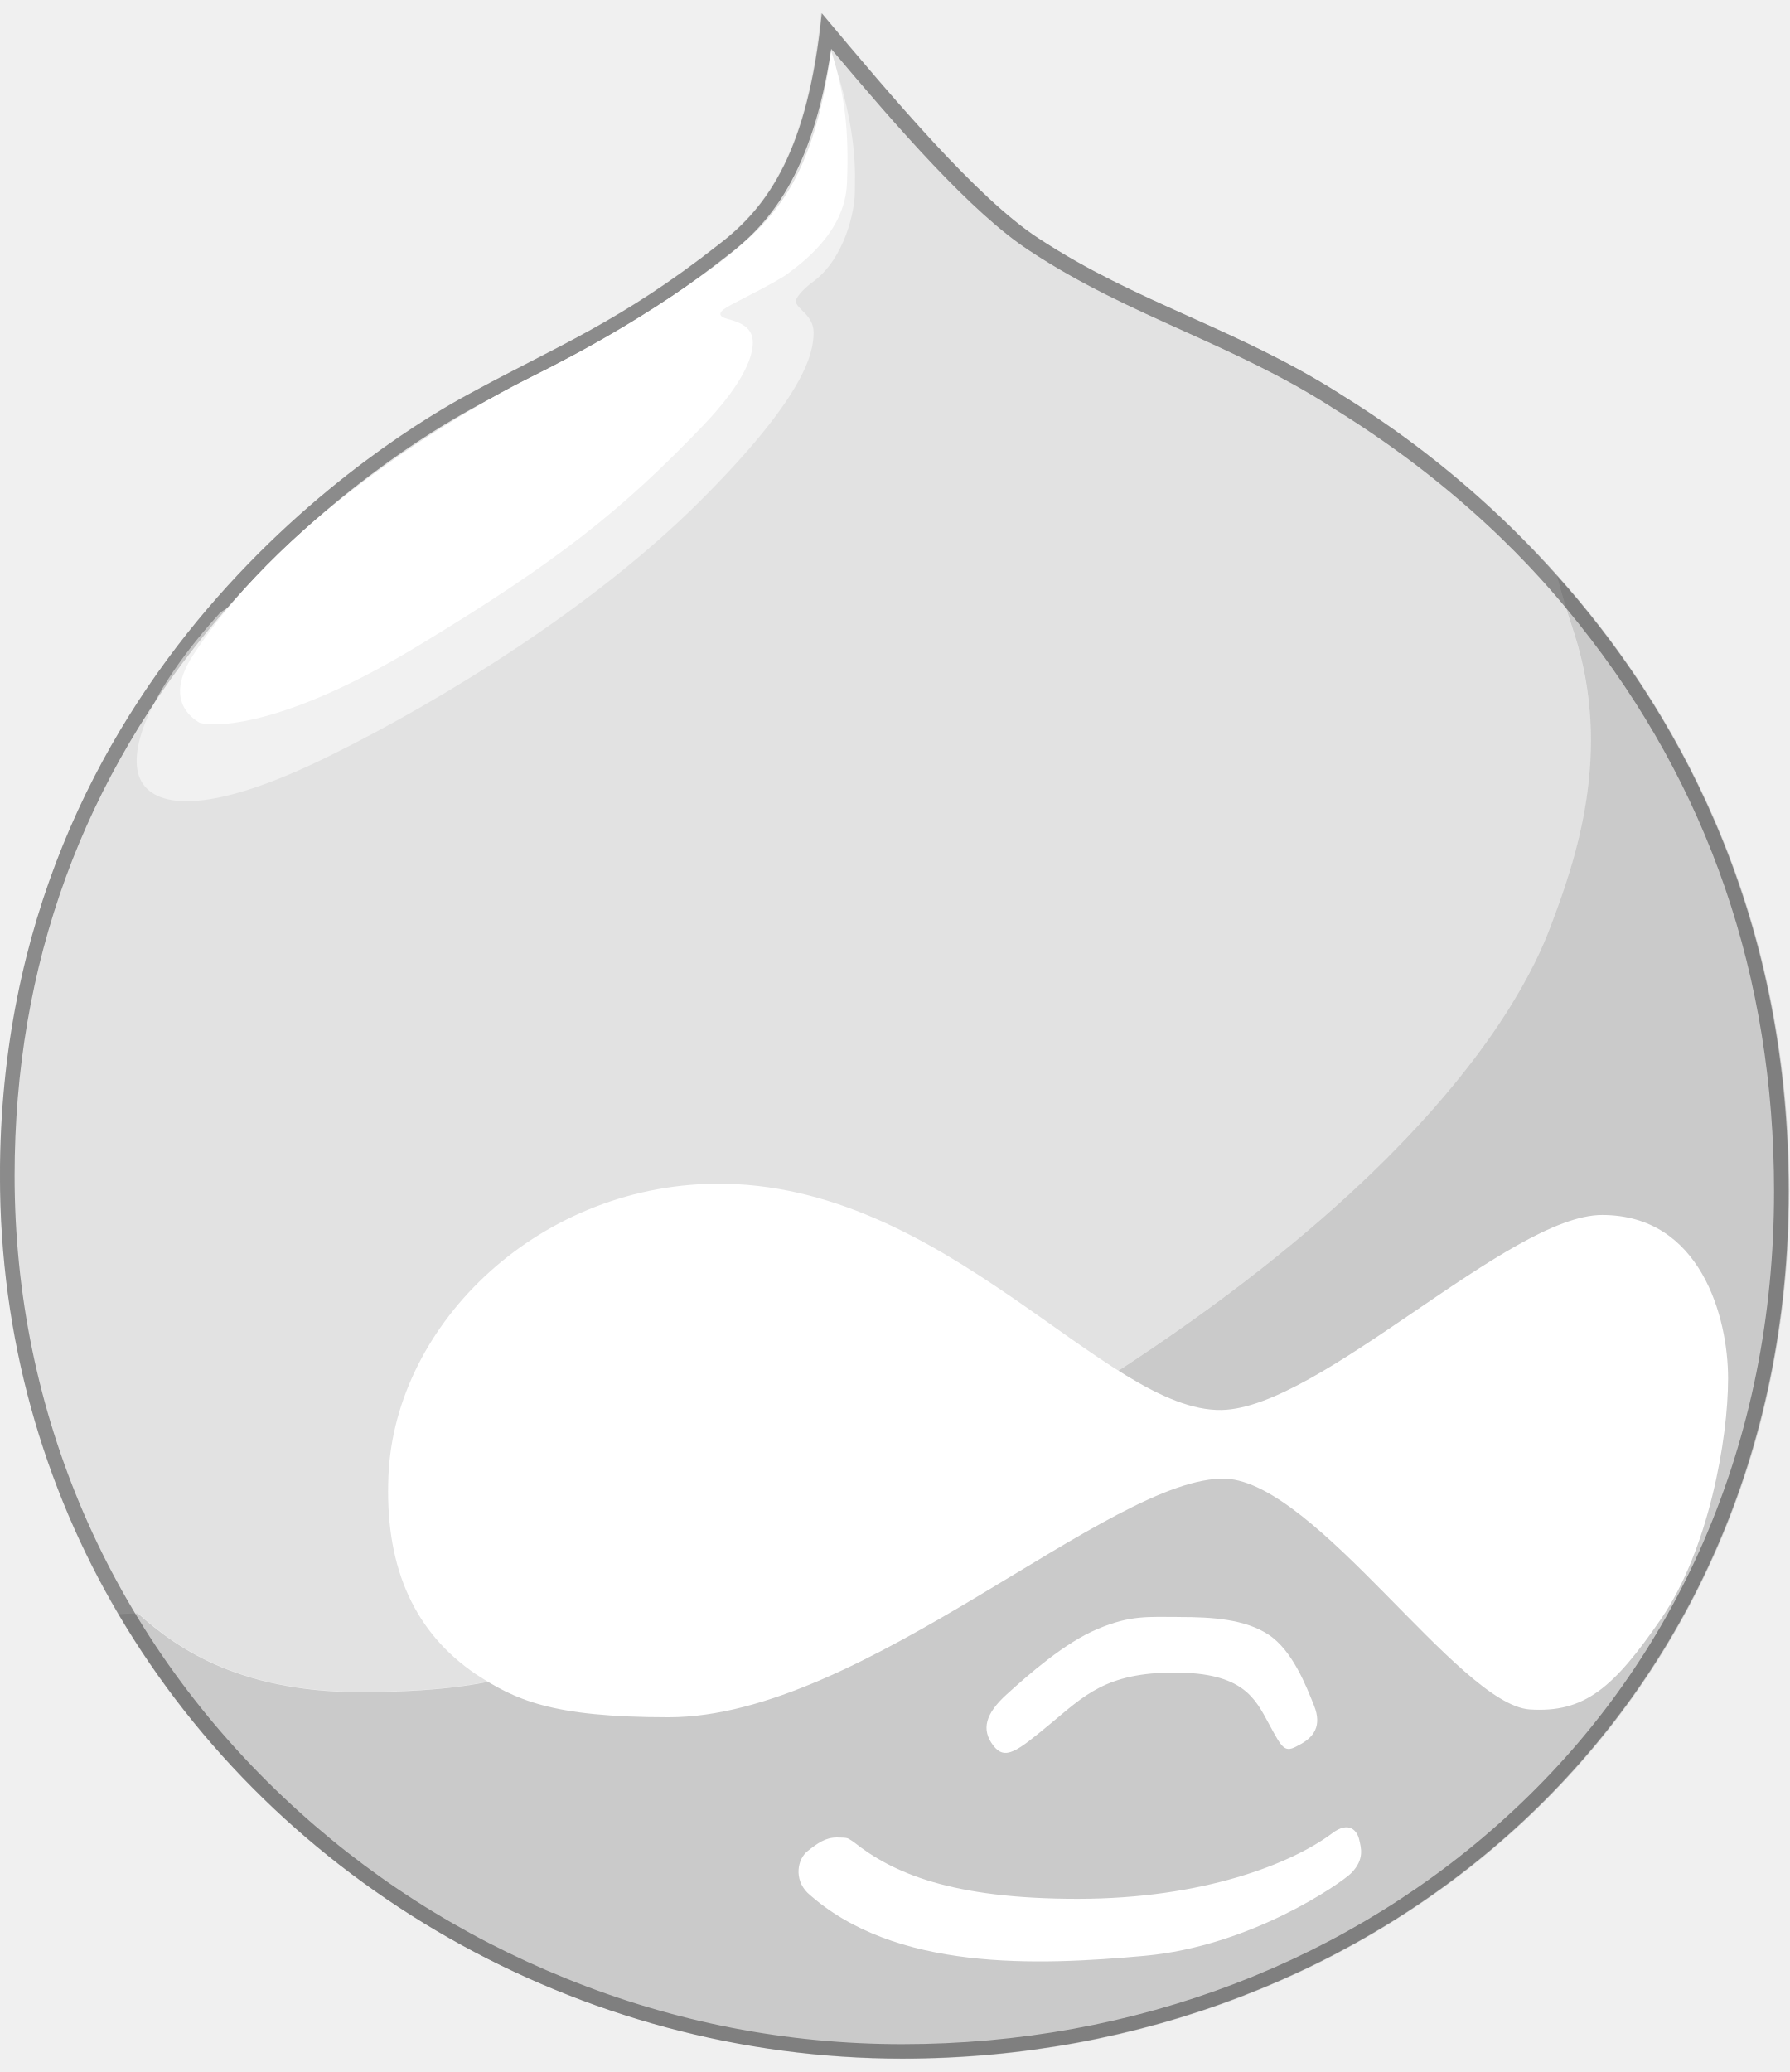
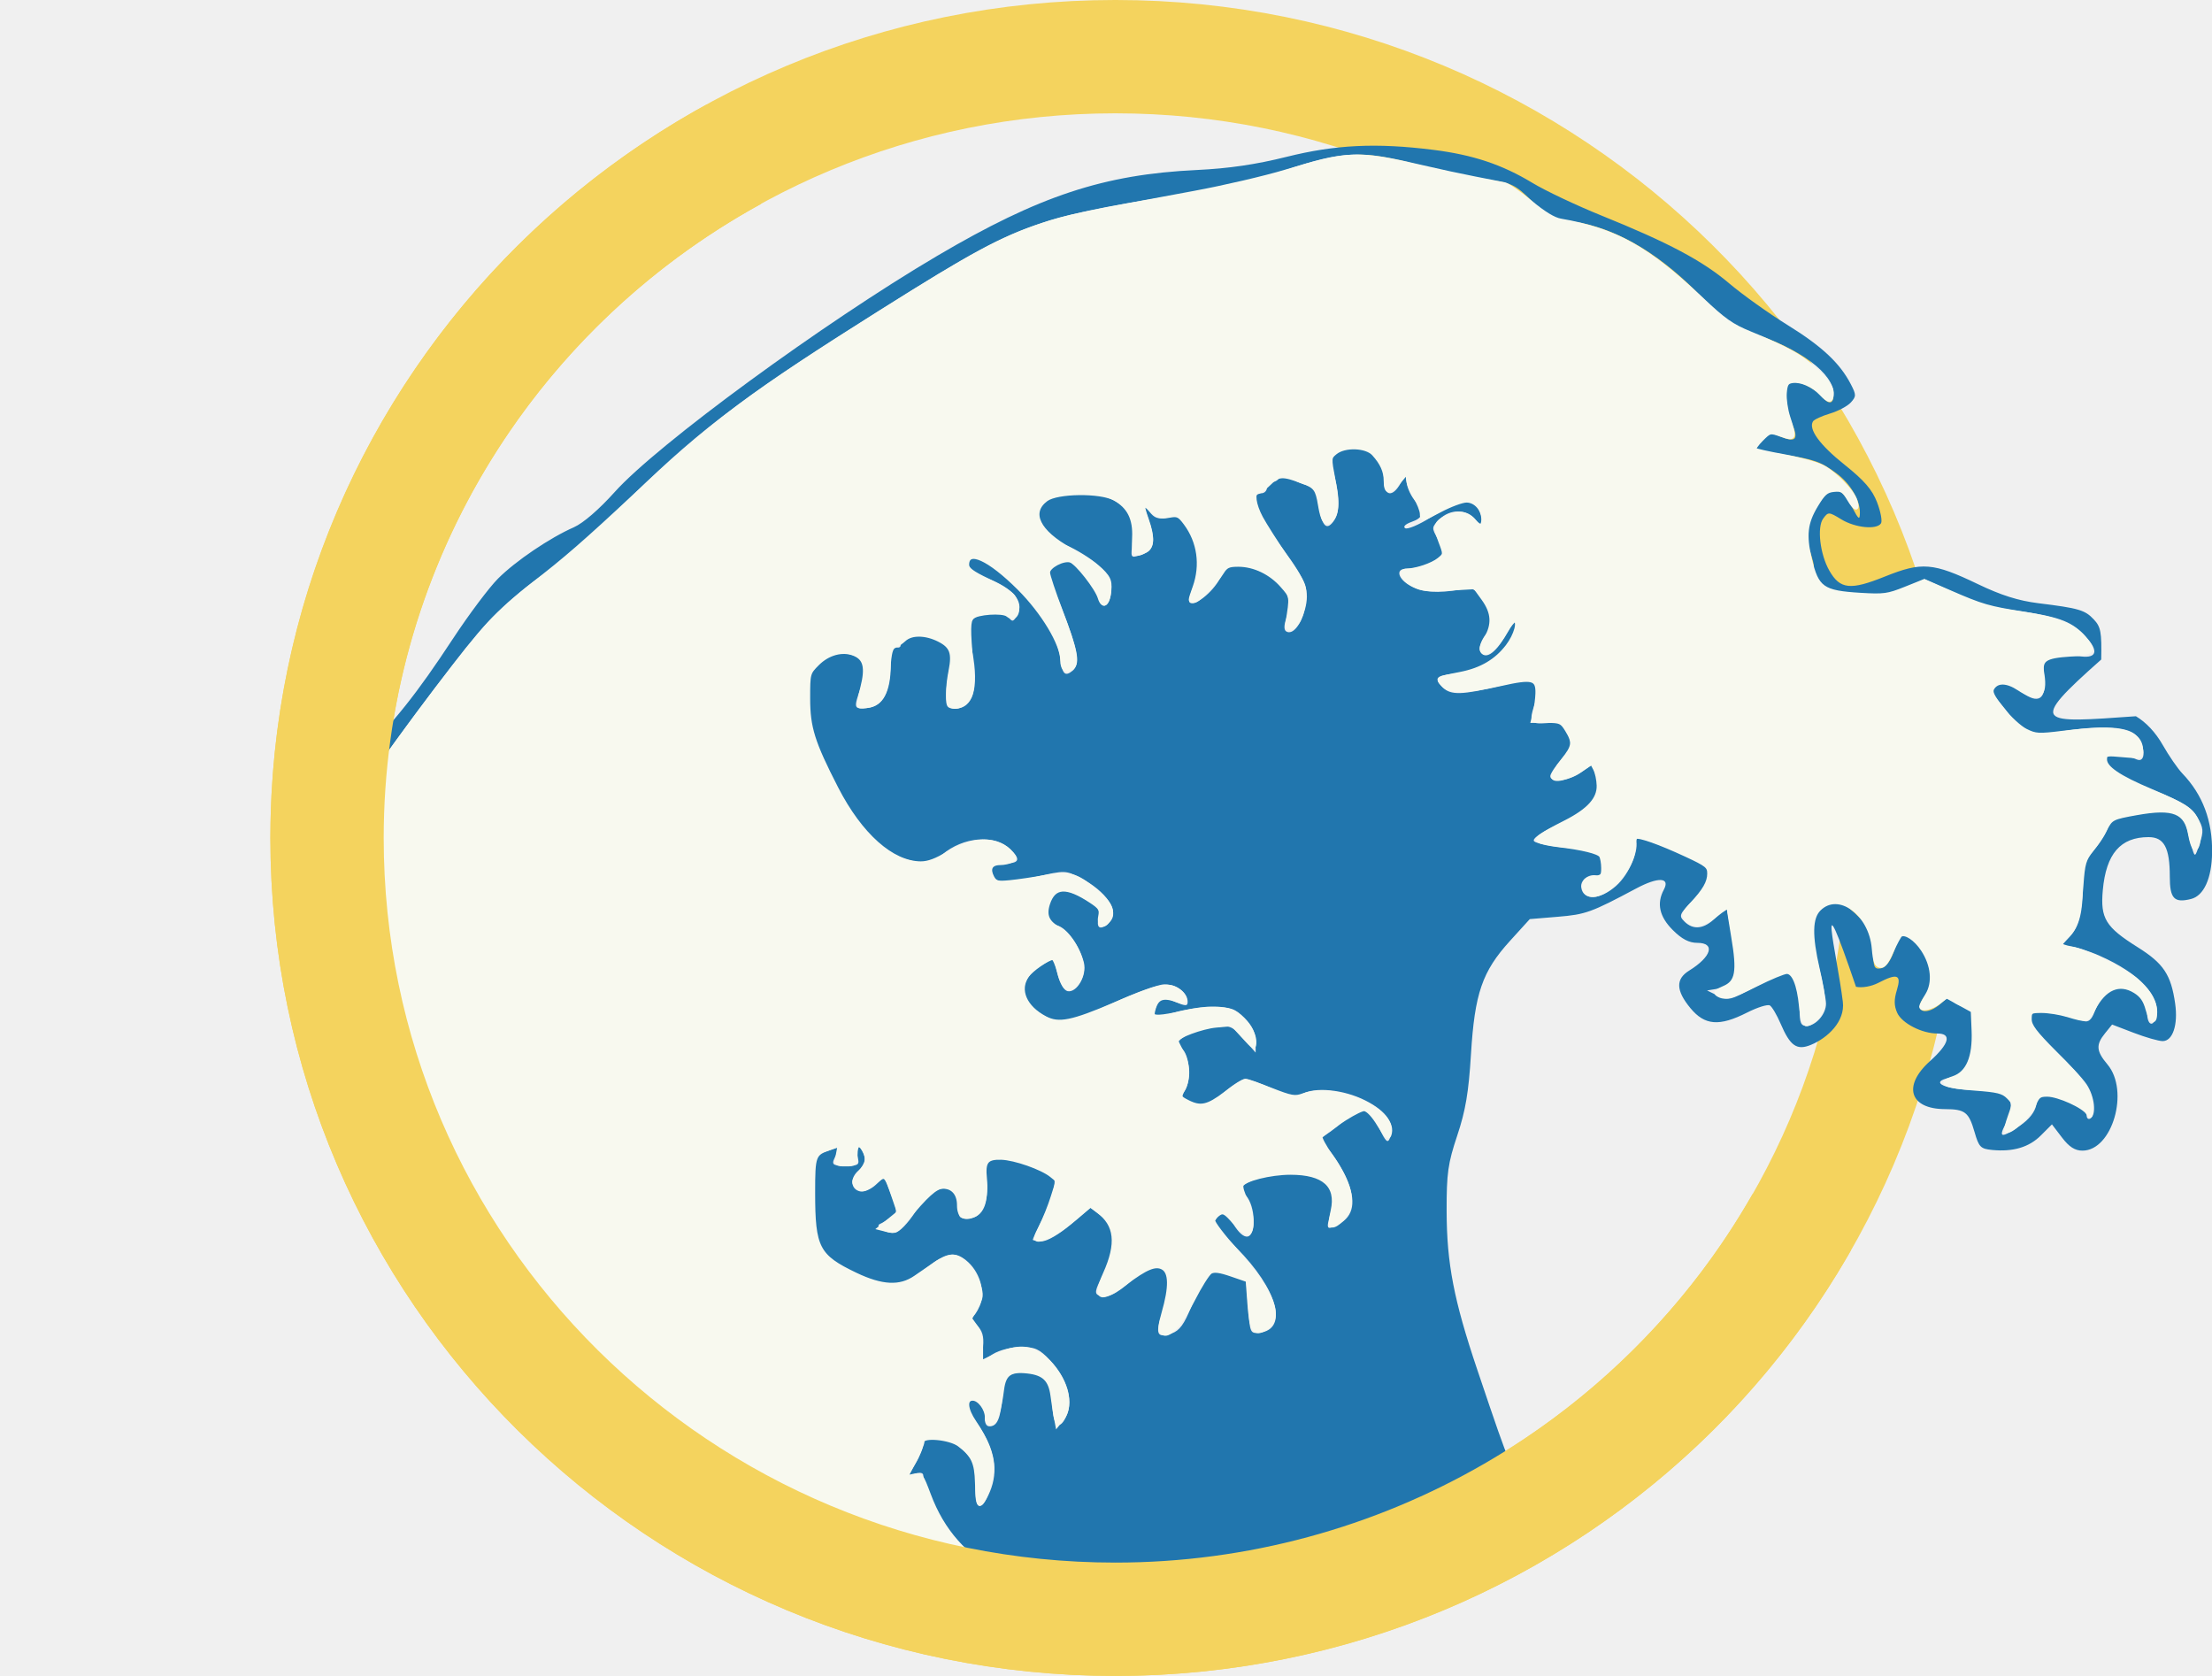
- <svg xmlns="http://www.w3.org/2000/svg" width="57" height="66" viewBox="471.5 467 57 66" enable-background="new 471.5 467 57 66">
-   <path opacity=".2" fill="#303030" d="M528.5 504.965c0 16.634-13.123 27.615-28.24 27.615-10.29 0-19.894-5.523-24.978-14.167l.605-.027c1.313 1.192 3.39 2.58 7.404 2.515 4.77-.064 5.645-.875 9.855-2.756 22.716-10.17 26.925-19.457 27.736-21.59s2.013-5.587.756-9.415c-.242-.737-.42-1.333-.54-1.808-3.018-3.372-6.017-5.225-6.92-5.784-.14-.093-.29-.177-.43-.26l.44.26c2.01 1.247 14.314 8.782 14.314 25.417z" />
-   <path fill="#fff" d="M509.09 518.507c1.006 0 2.077.065 2.83.568.756.503 1.193 1.63 1.445 2.263.25.634 0 1.006-.503 1.258-.438.25-.503.12-.94-.69-.44-.81-.82-1.63-3.01-1.63s-2.887.755-3.948 1.63c-1.062.876-1.443 1.193-1.825.69s-.253-1.006.437-1.63 1.825-1.63 2.888-2.077c1.06-.45 1.62-.383 2.625-.383zm-10.413 7.152c1.257 1.005 3.14 1.825 7.153 1.825 4.015 0 6.836-1.137 8.094-2.077.568-.438.82-.065.875.187.056.25.186.624-.252 1.07-.316.317-3.194 2.33-6.594 2.636-3.4.31-7.964.504-10.73-2.01-.438-.44-.316-1.07 0-1.323.317-.25.568-.438.94-.438.374.008.317.008.513.13z" />
-   <path opacity=".2" fill="#aaa" d="M520.89 496.545c-.81 2.133-5.02 11.42-27.735 21.59-4.21 1.88-5.085 2.69-9.854 2.756-4.013.066-6.09-1.32-7.403-2.514l-.605.028h-.01c-2.393-4.042-3.78-8.783-3.78-13.952 0-7.852 2.97-13.654 6.287-17.687.11-.13.213-.26.325-.382 2.683-3.148 5.55-5.17 7.218-6.203.038-.028.075-.047.112-.065.42-.25.754-.447.987-.568 2.757-1.51 4.77-2.263 7.963-4.77.12-.092.242-.186.354-.288l.008-.01c.875-.754 1.64-1.76 2.18-3.4v-.008c.325-.97.567-2.16.716-3.65l.02.018c2.253 2.69 4.954 5.886 6.89 7.144.69.447 1.38.848 2.068 1.202l.3.15c2.243 1.126 4.507 1.945 6.807 3.333l.428.26c.903.56 3.902 2.412 6.92 5.784.12.475.298 1.07.54 1.807 1.274 3.837.073 7.292-.737 9.425z" />
-   <path opacity=".5" fill="#333" d="M514.176 479.538c-3.26-2.077-6.464-2.887-9.603-4.955-1.938-1.267-4.64-4.47-6.893-7.162-.438 4.332-1.686 6.148-3.26 7.35-3.195 2.515-5.207 3.26-7.963 4.77-2.338 1.256-14.958 8.726-14.958 24.913 0 5.17 1.387 9.91 3.77 13.96 5.077 8.635 14.68 14.158 24.97 14.158 15.126 0 28.24-10.98 28.24-27.614 0-9.127-3.707-15.526-7.386-19.633-3.016-3.382-6.015-5.217-6.918-5.785zm7.627 7.34c4.117 5.15 6.213 11.23 6.213 18.077 0 3.968-.755 7.712-2.245 11.148-1.414 3.25-3.444 6.13-6.053 8.56-5.15 4.806-12.062 7.45-19.475 7.45-3.67 0-7.265-.698-10.692-2.086-3.372-1.36-6.398-3.297-9.016-5.774-5.532-5.225-8.57-12.257-8.57-19.8 0-6.716 2.18-12.695 6.483-17.753 3.288-3.865 6.836-6.007 8.196-6.743.67-.363 1.285-.69 1.89-.997 1.892-.97 3.68-1.89 6.14-3.818 1.312-.997 2.71-2.58 3.305-6.585 2.077 2.468 4.48 5.234 6.314 6.426 1.63 1.08 3.307 1.835 4.918 2.562 1.527.69 3.11 1.406 4.676 2.403l.056.037c4.62 2.84 7.06 5.896 7.86 6.892z" />
-   <path opacity=".5" fill="#fff" d="M497.98 468.678c.874 2.58.753 3.893.753 4.452 0 .56-.307 2.077-1.313 2.832-.438.317-.568.568-.568.624 0 .25.568.438.568 1.006 0 .69-.317 2.077-3.642 5.393-3.325 3.316-8.103 6.278-11.8 8.103-3.698 1.826-5.468 1.686-5.97.81s.185-2.83 2.514-5.392l9.667-6.278 9.164-6.398.503-2.44" />
-   <path fill="#fff" d="M497.98 468.613c-.57 4.145-1.826 5.393-3.512 6.715-2.83 2.133-5.588 3.446-6.212 3.763-1.63.82-7.535 4.08-10.608 8.784-.94 1.444 0 2.012.186 2.133.187.12 2.33.372 6.9-2.385 4.574-2.757 6.595-4.387 9.175-7.078 1.377-1.444 1.573-2.263 1.573-2.636 0-.438-.316-.624-.82-.754-.25-.065-.316-.187 0-.373.317-.186 1.622-.82 1.938-1.07.318-.25 1.827-1.257 1.882-2.887.065-1.63-.056-2.766-.503-4.21zm-14.112 45.628c.065-4.898 4.648-9.472 10.422-9.536 7.348-.065 12.424 7.283 16.13 7.208 3.14-.064 9.166-6.212 12.118-6.212 3.14 0 4.014 3.26 4.014 5.206 0 1.938-.623 5.458-2.133 7.656-1.51 2.198-2.44 3.008-4.2 2.888-2.264-.187-6.78-7.21-9.67-7.35-3.64-.12-11.547 7.6-17.75 7.6-3.763 0-4.9-.567-6.147-1.378-1.92-1.312-2.85-3.315-2.785-6.08z" />
+ <svg xmlns="http://www.w3.org/2000/svg" id="svg8" version="1.1" viewBox="0 0 154.953 117.387" height="443.666" width="585.649">
+   <defs id="defs2" />
+   <g id="layer5" style="display:inline" transform="translate(-32.31188,-28.21049)">
+     <ellipse style="opacity:1;fill:none;fill-opacity:1;stroke:#f4d35e;stroke-width:7.938;stroke-miterlimit:4;stroke-dasharray:none;stroke-opacity:1" id="path925" cx="110.442" cy="86.904" rx="55.221" ry="54.725" />
+   </g>
+   <g id="layer4" style="display:inline" transform="translate(-32.31188,-28.21049)">
+     <path style="display:inline;opacity:1;fill:#2176ae;fill-opacity:1;stroke-width:0.265" d="m 97.821,133.76 c -0.458,-1.043 -0.833,-2.033 -0.833,-2.201 0,-0.185 -0.21,-0.238 -0.538,-0.134 l -0.538,0.171 0.537,-0.88 c 0.295,-0.484 0.537,-1.104 0.538,-1.378 7.94e-4,-0.433 0.148,-0.478 1.125,-0.347 0.815,0.109 1.331,0.382 1.875,0.991 0.662,0.741 0.74,1.008 0.661,2.266 -0.107,1.724 0.385,1.939 1.011,0.441 0.608,-1.454 0.339,-3.002 -0.803,-4.634 -0.655,-0.935 -0.871,-1.453 -0.686,-1.639 0.444,-0.444 1.19,0.221 1.133,1.01 -0.031,0.434 0.086,0.69 0.315,0.69 0.549,0 0.773,-0.511 0.923,-2.099 0.123,-1.304 0.204,-1.456 0.877,-1.635 1.006,-0.267 2.273,0.21 2.43,0.916 0.07,0.313 0.158,1.036 0.197,1.607 0.088,1.296 0.553,1.489 0.998,0.414 0.457,-1.102 0.006,-2.58 -1.165,-3.822 -0.751,-0.797 -1.058,-0.937 -2.043,-0.936 -0.658,5.3e-4 -1.504,0.211 -1.956,0.487 l -0.797,0.486 0.095,-0.991 c 0.07,-0.739 -0.047,-1.132 -0.46,-1.545 -0.305,-0.305 -0.45,-0.555 -0.322,-0.555 0.128,0 0.378,-0.35 0.555,-0.778 0.417,-1.008 -0.022,-2.437 -0.98,-3.191 -0.805,-0.633 -1.393,-0.522 -2.717,0.514 -1.987,1.554 -2.753,1.569 -5.628,0.112 -1.949,-0.988 -2.308,-1.789 -2.309,-5.159 -7.94e-4,-2.453 0.058,-2.83 0.462,-2.947 0.255,-0.073 0.685,-0.224 0.957,-0.336 0.434,-0.178 0.458,-0.136 0.198,0.349 -0.429,0.802 -0.392,0.851 0.659,0.851 0.886,0 0.943,-0.047 0.789,-0.661 -0.206,-0.822 0.25,-0.886 0.473,-0.066 0.113,0.417 -0.003,0.732 -0.387,1.051 -0.642,0.534 -0.579,1.349 0.115,1.483 0.266,0.051 0.753,-0.16 1.082,-0.469 l 0.598,-0.562 0.474,1.242 c 0.455,1.192 0.455,1.256 0.002,1.587 -0.26,0.19 -0.604,0.4 -0.766,0.467 -0.448,0.186 0.406,0.706 1.03,0.627 0.307,-0.039 0.906,-0.653 1.428,-1.461 0.935,-1.45 1.866,-1.961 2.648,-1.453 0.255,0.166 0.407,0.6 0.383,1.097 -0.033,0.688 0.058,0.823 0.554,0.823 1.067,0 1.551,-0.86 1.414,-2.511 -0.113,-1.366 -0.078,-1.48 0.496,-1.625 0.731,-0.183 1.454,-0.023 3.128,0.695 1.185,0.508 1.229,0.566 1.065,1.39 -0.094,0.473 -0.461,1.437 -0.815,2.141 -0.354,0.705 -0.643,1.33 -0.643,1.389 0,0.059 0.288,0.108 0.64,0.108 0.374,0 1.213,-0.489 2.022,-1.18 l 1.382,-1.18 0.742,0.584 c 1.078,0.85 1.107,2.187 0.09,4.194 -0.522,1.031 -0.562,1.26 -0.237,1.384 0.564,0.216 1.184,-0.071 2.308,-1.069 2.112,-1.876 3.194,-0.7 2.125,2.31 -0.518,1.458 -0.37,1.776 0.657,1.415 0.552,-0.194 0.878,-0.64 1.384,-1.896 0.364,-0.903 0.871,-1.849 1.126,-2.102 0.424,-0.42 0.561,-0.426 1.587,-0.071 l 1.124,0.388 0.132,1.852 c 0.128,1.788 0.155,1.85 0.794,1.781 2.053,-0.221 1.28,-3.057 -1.624,-5.961 -0.853,-0.853 -1.551,-1.646 -1.551,-1.762 0,-0.116 0.176,-0.357 0.39,-0.535 0.324,-0.269 0.487,-0.159 0.96,0.642 0.353,0.599 0.733,0.933 0.999,0.878 0.62,-0.126 0.541,-2.141 -0.112,-2.862 -0.425,-0.469 -0.44,-0.584 -0.11,-0.796 1.256,-0.805 4.059,-1.014 5.261,-0.392 0.883,0.457 1.126,1.173 0.792,2.335 -0.356,1.24 -0.319,1.3 0.529,0.862 1.082,-0.56 1.266,-1.632 0.555,-3.239 -0.309,-0.698 -0.883,-1.613 -1.275,-2.032 -0.483,-0.516 -0.606,-0.801 -0.38,-0.883 0.183,-0.066 0.826,-0.532 1.428,-1.035 0.602,-0.503 1.286,-0.88 1.519,-0.837 0.233,0.043 0.682,0.614 0.999,1.269 0.477,0.989 0.607,1.107 0.768,0.697 0.373,-0.955 -0.218,-1.854 -1.721,-2.615 -1.546,-0.783 -3.595,-0.977 -4.479,-0.425 -0.389,0.243 -0.786,0.165 -2.013,-0.397 -0.84,-0.385 -1.703,-0.7 -1.917,-0.7 -0.214,0 -0.876,0.417 -1.471,0.926 -1.174,1.005 -1.388,1.062 -2.453,0.657 -0.588,-0.224 -0.652,-0.335 -0.38,-0.663 0.505,-0.609 0.454,-2.382 -0.085,-2.978 -0.449,-0.496 -0.44,-0.533 0.262,-0.993 0.401,-0.263 1.274,-0.53 1.94,-0.594 1.125,-0.108 1.272,-0.048 2.058,0.847 l 0.846,0.964 v -0.823 c 0,-0.557 -0.25,-1.073 -0.773,-1.597 -0.664,-0.664 -0.975,-0.773 -2.207,-0.773 -0.788,0 -2.012,0.174 -2.72,0.387 -0.708,0.213 -1.341,0.333 -1.408,0.266 -0.067,-0.067 0.013,-0.415 0.176,-0.775 0.289,-0.634 0.325,-0.642 1.234,-0.262 0.811,0.339 0.936,0.34 0.936,0.01 0,-0.63 -0.781,-1.213 -1.626,-1.213 -0.437,0 -2.075,0.595 -3.641,1.323 -1.566,0.728 -3.147,1.323 -3.514,1.323 -0.823,0 -2.345,-1.006 -2.602,-1.72 -0.284,-0.79 0.145,-1.652 1.121,-2.246 l 0.869,-0.53 0.277,1.122 c 0.167,0.678 0.449,1.155 0.711,1.206 0.65,0.125 1.357,-1.116 1.137,-1.997 -0.297,-1.19 -1.197,-2.439 -1.882,-2.611 -0.737,-0.185 -0.883,-1.256 -0.284,-2.076 0.412,-0.564 1.147,-0.452 2.494,0.379 0.716,0.442 0.837,0.648 0.699,1.196 -0.189,0.753 0.174,0.871 0.787,0.258 0.719,-0.719 -0.243,-2.155 -2.072,-3.092 -1.021,-0.523 -1.088,-0.525 -3.052,-0.076 -2.373,0.542 -3.018,0.474 -3.133,-0.332 -0.074,-0.519 0.033,-0.593 0.86,-0.593 1.076,0 1.186,-0.284 0.394,-1.021 -1.104,-1.028 -3.256,-0.849 -4.733,0.393 -0.676,0.568 -0.965,0.647 -1.84,0.499 -2.519,-0.426 -4.383,-2.479 -6.433,-7.084 -0.902,-2.028 -1.091,-2.743 -1.108,-4.201 -0.017,-1.403 0.086,-1.875 0.508,-2.345 0.685,-0.763 1.591,-1.1 2.407,-0.895 0.999,0.251 1.237,0.948 0.775,2.273 -0.537,1.541 -0.525,1.579 0.454,1.484 1.082,-0.105 1.625,-1.112 1.632,-3.029 0.004,-0.997 0.095,-1.324 0.345,-1.228 0.187,0.072 0.34,0.018 0.34,-0.12 0,-0.138 0.3,-0.387 0.666,-0.554 0.527,-0.24 0.882,-0.217 1.705,0.113 1.148,0.46 1.328,0.849 1.023,2.222 -0.113,0.509 -0.208,1.313 -0.212,1.786 -0.005,0.731 0.088,0.86 0.623,0.86 1.273,0 1.705,-1.414 1.219,-3.99 -0.402,-2.133 -0.225,-2.508 1.27,-2.685 0.678,-0.08 1.075,0.008 1.279,0.284 0.255,0.345 0.341,0.316 0.622,-0.209 0.478,-0.893 -0.347,-1.868 -2.141,-2.528 -1.088,-0.4 -1.415,-0.642 -1.345,-0.992 0.132,-0.658 0.583,-0.578 1.985,0.35 2.144,1.42 4.302,4.425 4.504,6.272 0.118,1.082 0.323,1.282 0.855,0.841 0.558,-0.463 0.356,-1.544 -0.859,-4.599 -0.892,-2.244 -0.915,-2.379 -0.46,-2.712 0.264,-0.193 0.694,-0.351 0.956,-0.351 0.482,0 1.911,1.735 2.213,2.687 0.253,0.796 0.771,0.423 0.86,-0.618 0.068,-0.794 -0.067,-1.062 -0.909,-1.801 -0.544,-0.478 -1.555,-1.103 -2.246,-1.391 -0.931,-0.387 -1.371,-0.763 -1.698,-1.452 -0.424,-0.894 -0.42,-0.95 0.11,-1.48 0.413,-0.413 0.966,-0.574 2.21,-0.644 2.879,-0.162 4.344,1.05 4.028,3.333 -0.154,1.108 -0.138,1.142 0.456,0.957 1.094,-0.342 1.226,-0.906 0.615,-2.634 -0.361,-1.022 -0.358,-1.037 0.083,-0.457 0.37,0.486 0.618,0.569 1.297,0.433 0.747,-0.149 0.899,-0.071 1.376,0.713 0.779,1.281 0.948,2.849 0.439,4.068 -0.233,0.557 -0.356,1.081 -0.273,1.164 0.317,0.317 1.599,-0.688 2.105,-1.65 0.507,-0.963 0.576,-1 1.652,-0.885 1.32,0.142 2.901,1.24 3.136,2.178 0.089,0.355 0.037,1.002 -0.114,1.437 -0.18,0.516 -0.186,0.849 -0.016,0.953 0.431,0.266 1.01,-0.411 1.312,-1.535 0.349,-1.297 0.09,-2.02 -1.496,-4.175 -1.865,-2.533 -2.429,-3.964 -1.563,-3.964 0.218,0 0.397,-0.179 0.397,-0.397 0,-0.218 0.169,-0.397 0.375,-0.397 0.206,0 0.42,-0.135 0.475,-0.3 0.069,-0.207 0.358,-0.166 0.935,0.132 0.459,0.238 1.012,0.432 1.229,0.432 0.262,0 0.452,0.385 0.566,1.147 0.245,1.632 0.555,2.038 1.056,1.382 0.471,-0.617 0.497,-1.611 0.086,-3.245 -0.273,-1.085 -0.254,-1.253 0.183,-1.572 0.269,-0.197 0.874,-0.357 1.345,-0.357 1.079,0 1.953,1.022 1.953,2.285 0,1.111 0.611,1.196 1.172,0.163 0.385,-0.709 0.395,-0.712 0.405,-0.108 0.006,0.341 0.249,0.922 0.54,1.292 0.711,0.903 0.667,1.244 -0.198,1.55 -0.423,0.15 -0.607,0.333 -0.439,0.438 0.159,0.099 0.948,-0.232 1.754,-0.736 1.926,-1.205 2.969,-1.421 3.357,-0.697 0.159,0.297 0.289,0.74 0.289,0.984 0,0.361 -0.09,0.333 -0.479,-0.148 -0.614,-0.759 -1.777,-0.768 -2.523,-0.022 -0.55,0.55 -0.554,0.597 -0.116,1.36 0.249,0.435 0.386,0.965 0.304,1.178 -0.146,0.381 -1.635,0.923 -2.543,0.926 -0.751,0.002 -0.53,0.747 0.358,1.206 0.875,0.452 1.896,0.524 3.443,0.243 0.846,-0.154 1.018,-0.087 1.487,0.578 0.864,1.226 0.932,1.785 0.314,2.571 -0.308,0.391 -0.489,0.895 -0.402,1.119 0.281,0.733 1.07,0.258 1.806,-1.089 0.472,-0.864 0.724,-1.135 0.728,-0.786 0.01,0.854 -1.198,2.392 -2.282,2.907 -0.549,0.26 -1.509,0.531 -2.133,0.601 -1.227,0.138 -1.364,0.322 -0.719,0.966 0.544,0.544 1.38,0.521 3.947,-0.109 1.803,-0.443 2.168,-0.465 2.481,-0.152 0.292,0.292 0.306,0.542 0.069,1.223 -0.509,1.46 -0.421,1.626 0.805,1.527 1.027,-0.083 1.127,-0.03 1.453,0.764 0.33,0.804 0.305,0.905 -0.441,1.755 -0.435,0.496 -0.792,1.035 -0.792,1.198 0,0.489 1.32,0.334 2.142,-0.251 l 0.768,-0.547 0.286,0.745 c 0.494,1.286 -0.298,2.321 -2.615,3.421 -1.307,0.62 -1.882,1.024 -1.707,1.198 0.145,0.145 1.18,0.351 2.301,0.458 1.315,0.126 2.124,0.33 2.28,0.577 0.33,0.521 0.317,1.646 -0.017,1.439 -0.533,-0.329 -1.355,0.157 -1.27,0.752 0.133,0.936 1.309,0.888 2.433,-0.098 0.94,-0.825 1.669,-2.569 1.385,-3.31 -0.12,-0.312 2.912,0.829 4.591,1.728 0.829,0.444 0.64,1.333 -0.541,2.536 -0.998,1.017 -1.045,1.129 -0.643,1.531 0.634,0.634 1.397,0.533 2.222,-0.293 l 0.726,-0.728 0.312,1.647 c 0.587,3.104 0.398,3.87 -1.011,4.098 l -0.661,0.107 0.764,0.374 c 0.719,0.352 0.871,0.316 2.571,-0.611 0.993,-0.542 1.992,-0.985 2.219,-0.985 0.539,0 0.929,1.063 0.929,2.531 0,0.964 0.087,1.173 0.488,1.173 0.644,0 1.364,-0.82 1.364,-1.552 0,-0.321 -0.253,-1.592 -0.561,-2.823 -0.613,-2.444 -0.45,-3.551 0.608,-4.117 0.696,-0.372 1.289,-0.128 2.351,0.967 0.789,0.814 0.91,1.113 0.91,2.257 0,1.159 0.063,1.309 0.519,1.242 0.333,-0.049 0.658,-0.455 0.907,-1.134 0.49,-1.337 0.421,-1.27 1.072,-1.063 0.637,0.202 1.603,1.931 1.603,2.869 0,0.35 -0.234,0.934 -0.52,1.298 -0.857,1.089 0.153,1.435 1.231,0.422 0.337,-0.316 0.612,-0.447 0.612,-0.29 0,0.157 0.357,0.409 0.794,0.562 0.755,0.263 0.794,0.35 0.794,1.759 0,1.884 -0.559,3.01 -1.599,3.218 -1.634,0.327 -0.344,0.884 2.046,0.884 2.109,0 2.656,0.73 1.795,2.394 -0.495,0.958 -0.277,0.98 1.014,0.103 0.652,-0.443 1.052,-0.951 1.155,-1.468 0.145,-0.726 0.226,-0.776 0.982,-0.617 1.299,0.273 2.544,0.936 2.544,1.354 0,0.21 0.119,0.309 0.265,0.219 0.435,-0.269 0.297,-1.533 -0.26,-2.381 -0.287,-0.437 -1.298,-1.517 -2.247,-2.4 -0.949,-0.884 -1.726,-1.81 -1.726,-2.059 0,-0.879 0.669,-0.875 3.766,0.02 0.323,0.093 0.543,-0.09 0.746,-0.624 0.433,-1.138 1.042,-1.684 1.879,-1.684 0.923,0 1.811,0.835 1.811,1.704 0,0.893 0.437,1.082 0.639,0.276 0.349,-1.389 -1.162,-3.009 -3.957,-4.245 -0.803,-0.355 -1.748,-0.645 -2.101,-0.645 h -0.641 l 0.617,-0.665 c 0.708,-0.764 0.946,-1.709 0.946,-3.765 0,-1.236 0.118,-1.588 0.79,-2.353 0.434,-0.495 0.86,-1.18 0.946,-1.522 0.136,-0.542 0.413,-0.667 2.129,-0.96 2.327,-0.398 3.175,-0.153 3.427,0.988 0.089,0.405 0.252,1.034 0.361,1.398 0.192,0.64 0.209,0.629 0.528,-0.335 0.288,-0.872 0.268,-1.103 -0.167,-1.852 -0.402,-0.694 -0.969,-1.045 -2.988,-1.857 -2.595,-1.043 -3.438,-1.593 -3.438,-2.243 0,-0.4 1.2,-0.368 2.183,0.058 0.673,0.292 0.623,-1.019 -0.066,-1.708 -0.669,-0.669 -2.833,-0.709 -6.022,-0.112 -1.225,0.23 -2.355,-0.64 -2.387,-0.687 -1.074,-1.59 -1.667,-1.93 -1.597,-2.297 0.142,-0.738 0.952,-0.716 1.961,0.054 1.237,0.944 1.811,0.552 1.624,-1.109 -0.125,-1.106 -0.109,-1.133 0.764,-1.296 0.49,-0.092 1.309,-0.118 1.819,-0.059 1.204,0.141 1.25,-0.48 0.12,-1.611 -0.883,-0.883 -1.791,-1.196 -4.644,-1.6 -2.173,-0.308 -2.293,-0.344 -4.661,-1.405 l -1.779,-0.797 -1.378,0.593 c -1.092,0.47 -1.711,0.567 -2.984,0.467 -2.18,-0.206 -3.023,-0.37 -3.429,-1.665 0.273,-0.571 -0.848,-2.223 -0.32,-3.341 1.29,-2.731 2.039,-2.99 3.06,-1.058 0.437,0.827 0.517,0.883 0.527,0.367 0.017,-0.9 -0.667,-2.058 -1.642,-2.778 -1.114,-0.824 -1.534,-0.971 -3.822,-1.336 l -1.903,-0.304 0.483,-0.64 c 0.448,-0.594 0.544,-0.615 1.317,-0.295 1.058,0.438 1.281,0.209 0.835,-0.861 -0.573,-1.373 -0.67,-2.804 -0.202,-2.983 0.454,-0.174 1.769,0.434 2.286,1.058 0.488,0.588 0.808,0.513 0.808,-0.187 0,-1.444 -2.335,-3.183 -5.785,-4.308 -1.163,-0.379 -1.856,-0.899 -3.836,-2.873 -2.83,-2.822 -5.714,-4.465 -8.619,-4.908 -1.513,-0.231 -1.842,-0.396 -2.934,-1.471 -1.115,-1.098 -1.396,-1.235 -3.018,-1.464 -0.984,-0.139 -3.235,-0.621 -5.004,-1.07 -3.947,-1.003 -5.213,-0.944 -9.301,0.433 -1.906,0.642 -4.554,1.243 -7.673,1.743 -9.798,1.569 -11.053,2.043 -19.579,7.386 -10.209,6.398 -13.423,8.78 -18.389,13.63 -2.11,2.061 -4.789,4.445 -5.953,5.299 -3.041,2.229 -4.158,3.327 -6.569,6.459 -7.076,9.192 -8.141,11.67 -9.272,12.689 -0.627,0.794 -2.314,-0.221 -0.59,-1.631 1.224,-1.256 1.787,-2.799 2.861,-4.068 2.905,-2.969 4.392,-4.834 6.939,-8.708 1.114,-1.694 2.537,-3.591 3.161,-4.216 1.237,-1.237 3.631,-2.856 5.315,-3.596 0.645,-0.283 1.771,-1.255 2.858,-2.468 2.978,-3.323 14.619,-11.845 22.602,-16.547 7.132,-4.201 11.669,-5.701 18.174,-6.008 2.236,-0.106 4.137,-0.384 6.291,-0.922 3.418,-0.853 6.287,-0.99 10.267,-0.491 2.787,0.349 4.829,1.03 6.952,2.315 0.91,0.551 3.083,1.579 4.829,2.285 4.704,1.901 7.08,3.162 8.959,4.756 0.926,0.785 2.758,2.093 4.072,2.906 2.419,1.496 3.681,2.676 4.446,4.155 0.385,0.744 0.385,0.854 7.9e-4,1.279 -0.231,0.255 -0.89,0.605 -1.463,0.777 -0.574,0.172 -1.108,0.418 -1.188,0.548 -0.334,0.54 0.469,1.645 2.199,3.025 1.393,1.112 1.952,1.757 2.293,2.649 0.248,0.649 0.371,1.307 0.274,1.464 -0.29,0.469 -1.802,0.321 -2.775,-0.272 -0.881,-0.537 -0.922,-0.539 -1.273,-0.065 -0.451,0.607 -0.225,2.521 0.433,3.663 0.748,1.299 1.471,1.375 3.878,0.407 2.595,-1.045 3.381,-0.981 6.531,0.531 1.619,0.777 2.836,1.161 4.218,1.332 2.85,0.352 3.272,0.476 3.893,1.137 0.49,0.522 0.558,0.885 0.521,2.809 -5.2,4.606 -4.37,4.452 2.428,3.972 0.722,0.429 1.386,1.141 1.888,2.026 0.426,0.75 1.042,1.643 1.369,1.984 1.425,1.486 2.112,3.318 2.081,5.548 -0.026,1.803 -0.579,3.018 -1.477,3.243 -1.18,0.296 -1.486,-0.027 -1.486,-1.572 0,-2.02 -0.399,-2.762 -1.485,-2.762 -1.971,0 -2.977,1.164 -3.208,3.716 -0.179,1.976 0.192,2.584 2.442,3.995 1.816,1.139 2.339,1.925 2.627,3.954 0.211,1.482 -0.17,2.623 -0.875,2.623 -0.282,0 -1.194,-0.261 -2.027,-0.58 l -1.515,-0.58 -0.493,0.609 c -0.656,0.81 -0.622,1.247 0.168,2.186 1.557,1.85 0.341,6.037 -1.752,6.037 -0.527,0 -0.932,-0.259 -1.436,-0.92 l -0.702,-0.92 -0.777,0.777 c -0.825,0.825 -1.941,1.158 -3.41,1.016 -0.812,-0.078 -0.931,-0.2 -1.236,-1.26 -0.401,-1.393 -0.663,-1.595 -2.071,-1.601 -2.477,-0.009 -2.982,-1.625 -1.051,-3.36 1.352,-1.215 1.546,-1.936 0.521,-1.936 -1.087,0 -2.481,-0.715 -2.813,-1.444 -0.226,-0.496 -0.233,-0.925 -0.025,-1.601 0.332,-1.081 0.037,-1.195 -1.304,-0.501 -0.482,0.249 -1.122,0.362 -1.56,0.274 -2.905,-8.529 -1.337,-2.331 -0.922,1.051 0.169,1.376 -1.063,2.53 -2.226,3.012 -0.997,0.413 -1.46,0.091 -2.136,-1.486 -0.259,-0.604 -0.596,-1.176 -0.748,-1.27 -0.152,-0.094 -0.872,0.131 -1.601,0.5 -1.942,0.984 -2.964,0.903 -3.968,-0.315 -1.017,-1.234 -1.043,-2.034 -0.085,-2.627 1.569,-0.972 1.854,-1.943 0.569,-1.943 -0.58,0 -1.084,-0.263 -1.72,-0.9 -0.937,-0.937 -1.141,-1.859 -0.624,-2.826 0.464,-0.867 -0.394,-0.906 -1.929,-0.087 -3.153,1.682 -3.549,1.825 -5.484,1.985 l -1.977,0.164 -1.391,1.531 c -1.942,2.137 -2.469,3.669 -2.73,7.939 -0.164,2.673 -0.378,3.941 -0.961,5.689 -0.653,1.957 -0.75,2.644 -0.744,5.292 0.008,3.66 0.503,6.231 2.137,11.081 2.719,8.074 1.876,5.426 3.943,9.785 -1.553,3.021 -17.21,6.387 -19.93,6.193 -13.665,1.434 -19.539,-1.302 -21.971,-6.333 z" id="path914" />
+     <path style="fill:none;stroke:#000000;stroke-width:0.265px;stroke-linecap:butt;stroke-linejoin:miter;stroke-opacity:1" d="m 54.822,87.355 c 0,0 2.551,49.554 50.155,52.116" id="path949" />
+     <path style="opacity:1;fill:#f8f9ef;fill-opacity:1;stroke:#f8f9ef;stroke-width:1;stroke-miterlimit:4;stroke-dasharray:none;stroke-opacity:1" d="M 378.079,524.532 C 319.743,516.576 274.485,487.953 244.091,439.794 227.751,413.905 215.082,378.822 209.864,345.018 c -2.315,-15 -2.83,-13.134 7.865,-28.53 12.543,-18.055 28.336,-38.879 34.219,-45.12 2.64,-2.8 7.624,-7.268 11.076,-9.93 8.702,-6.709 14.058,-11.367 27.313,-23.753 21.343,-19.945 30.776,-26.988 65.042,-48.559 24.44,-15.385 31.782,-19.347 42.526,-22.945 6.542,-2.19 10.106,-2.943 40.531,-8.554 7.74,-1.428 18.539,-3.941 23.998,-5.584 16.926,-5.097 19.333,-5.173 36.507,-1.148 4.061,0.952 10.208,2.274 13.66,2.938 3.452,0.664 6.992,1.36 7.866,1.546 0.874,0.186 3.964,2.322 6.865,4.746 3.539,2.957 6.175,4.562 8.009,4.876 14.444,2.478 22.944,7.206 37.216,20.702 6.041,5.712 8.063,7.14 12.922,9.125 10.067,4.113 13.779,6.212 17.758,10.042 2.795,2.691 3.879,4.289 3.879,5.723 0,2.458 -0.73,2.509 -2.898,0.202 -2.074,-2.207 -5.262,-3.583 -7.554,-3.258 -1.427,0.202 -1.773,0.75 -1.967,3.119 -0.129,1.58 0.286,4.467 0.923,6.415 1.843,5.635 1.708,5.977 -1.861,4.718 -2.981,-1.052 -3.049,-1.037 -5.259,1.173 -1.231,1.231 -2.049,2.429 -1.817,2.661 0.232,0.232 3.703,1.011 7.713,1.732 4.01,0.72 8.618,1.987 10.24,2.814 3.27,1.668 7.954,6.472 8.747,8.969 0.847,2.668 -0.075,2.479 -1.749,-0.358 -1.361,-2.306 -1.892,-2.632 -3.966,-2.431 -2.019,0.195 -2.772,0.864 -4.797,4.26 -2.642,4.431 -3.017,7.74 -1.572,13.867 1.873,7.943 3.333,8.982 13.473,9.587 6.146,0.367 7.189,0.224 11.792,-1.618 l 5.049,-2.02 6.765,2.944 c 8.553,3.722 10.213,4.202 19.687,5.693 8.719,1.372 13.125,3.15 15.858,6.398 2.972,3.532 2.526,4.079 -3.648,4.476 -6.784,0.435 -8.037,1.301 -7.395,5.105 0.999,5.915 -1.168,7.27 -6.249,3.907 -3.127,-2.069 -5.72,-2.134 -6.949,-0.173 -0.626,0.999 -0.119,2.092 2.57,5.538 1.843,2.361 4.632,4.932 6.199,5.713 2.627,1.31 3.399,1.352 9.908,0.547 14.922,-1.847 20.618,-0.516 20.695,4.835 0.022,1.566 -0.175,1.615 -4.776,1.185 -4.522,-0.422 -4.8,-0.359 -4.8,1.098 0,2.197 3.636,4.668 12.184,8.279 8.827,3.729 10.953,5.14 12.17,8.079 0.97,2.341 0.434,7.763 -0.698,7.063 -0.35,-0.216 -0.87,-1.774 -1.155,-3.462 -1.035,-6.124 -4.337,-7.473 -14.058,-5.744 -6.572,1.169 -6.879,1.325 -8.382,4.258 -0.765,1.493 -2.392,3.97 -3.615,5.505 -1.966,2.466 -2.277,3.537 -2.682,9.23 -0.588,8.271 -1.421,11.284 -3.72,13.444 -1.022,0.96 -1.858,1.991 -1.858,2.291 0,0.3 1.321,0.768 2.936,1.041 3.996,0.675 13.923,5.567 17.283,8.517 3.154,2.769 4.886,5.743 4.886,8.388 0,3.135 -1.151,2.739 -2.074,-0.713 -0.642,-2.402 -1.528,-3.693 -3.28,-4.784 -4.159,-2.59 -8.151,-0.899 -10.985,4.655 -1.593,3.121 -1.829,3.178 -6.854,1.653 -1.994,-0.605 -5.067,-1.1 -6.83,-1.1 -3.049,0 -3.205,0.105 -3.205,2.153 0,1.723 1.326,3.488 6.646,8.843 7.907,7.96 9.6,10.521 9.574,14.479 -0.016,2.46 -0.152,2.726 -0.811,1.593 -1.065,-1.832 -7.814,-4.899 -10.8,-4.908 -2.111,-0.007 -2.547,0.347 -3.563,2.884 -1.044,2.609 -6.427,7.48 -7.301,6.606 -0.177,-0.177 0.24,-1.882 0.927,-3.791 1.228,-3.416 1.222,-3.495 -0.407,-5.124 -1.389,-1.389 -2.796,-1.738 -8.762,-2.174 -8.073,-0.59 -9.903,-1.487 -5.798,-2.842 3.871,-1.278 5.671,-5.492 5.376,-12.589 l -0.217,-5.218 -3.455,-1.897 -3.455,-1.897 -1.998,1.572 c -1.874,1.474 -4.753,2.144 -4.753,1.105 0,-0.257 0.705,-1.608 1.567,-3.003 2.027,-3.28 1.583,-7.966 -1.144,-12.087 -1.88,-2.841 -4.545,-4.608 -5.816,-3.856 -0.326,0.193 -1.399,2.173 -2.384,4.401 -1.329,3.004 -2.129,3.986 -3.099,3.802 -1.025,-0.195 -1.387,-1.203 -1.677,-4.672 -0.775,-9.288 -9.351,-15.446 -14.432,-10.364 -2.294,2.294 -2.392,6.938 -0.336,15.909 1.957,8.534 1.891,10.729 -0.39,13.01 -1.027,1.027 -2.273,1.733 -2.769,1.569 -0.509,-0.168 -1.092,-2.254 -1.337,-4.784 -0.56,-5.775 -1.912,-9.057 -3.731,-9.057 -0.771,0 -4.379,1.495 -8.018,3.323 -6.739,3.384 -8.417,3.815 -10.28,2.636 -0.803,-0.508 -0.423,-0.926 1.617,-1.779 3.536,-1.478 4.036,-4.2 2.47,-13.468 -0.655,-3.879 -1.192,-7.386 -1.192,-7.793 0,-0.407 -1.476,0.47 -3.279,1.947 -3.561,2.918 -6.613,3.274 -8.073,0.942 -0.639,-1.021 -0.351,-1.744 1.475,-3.692 3.451,-3.682 4.709,-5.865 4.709,-8.172 0,-1.907 -0.555,-2.357 -6.092,-4.933 -6.994,-3.254 -12.488,-5.2 -13.291,-4.707 -0.305,0.187 -0.554,1.331 -0.554,2.541 0,4.436 -4.631,10.747 -9.135,12.449 -2.561,0.968 -4.343,-0.139 -4.007,-2.489 0.163,-1.142 0.843,-1.601 2.62,-1.773 2.16,-0.208 2.399,-0.467 2.388,-2.584 -0.006,-1.294 -0.264,-2.75 -0.572,-3.236 -0.616,-0.969 -4.936,-2.032 -11.237,-2.766 -2.237,-0.261 -4.5,-0.741 -5.028,-1.068 -1.137,-0.703 0.189,-1.681 6.881,-5.079 6.137,-3.116 8.853,-6.115 8.76,-9.672 -0.04,-1.531 -0.46,-3.507 -0.933,-4.391 l -0.86,-1.607 -2.758,1.825 c -3.43,2.27 -7.536,3.233 -7.526,1.765 0.004,-0.558 1.167,-2.474 2.584,-4.257 2.975,-3.743 3.112,-4.732 1.109,-8.018 -1.345,-2.206 -1.769,-2.4 -5.258,-2.4 h -3.795 l 0.574,-2.4 c 0.316,-1.32 0.607,-3.522 0.646,-4.894 0.115,-3.997 -1.29,-4.354 -9.682,-2.462 -9.231,2.082 -13.566,2.131 -15.338,0.172 -1.525,-1.685 -1.49,-1.706 4.786,-2.946 5.414,-1.069 9.38,-3.412 12.334,-7.284 2.235,-2.93 3.274,-6.769 1.832,-6.769 -0.331,0 -1.304,1.249 -2.162,2.775 -2.232,3.971 -5.159,6.58 -6.207,5.532 -0.613,-0.613 -0.419,-1.525 0.748,-3.503 2.211,-3.747 2.022,-6.922 -0.628,-10.582 l -2.206,-3.045 -6.839,0.404 c -5.714,0.337 -7.264,0.182 -9.422,-0.942 -2.859,-1.49 -3.923,-3.928 -1.718,-3.934 2.4,-0.007 6.724,-1.475 8.441,-2.866 1.671,-1.353 1.672,-1.366 0.358,-4.805 -1.592,-4.17 -1.332,-5.024 2.016,-6.613 2.808,-1.333 5.278,-0.883 7.081,1.289 1.384,1.667 2.279,1.472 2.279,-0.497 0,-2.682 -2.028,-4.964 -4.411,-4.964 -1.162,0 -4.299,1.16 -6.973,2.579 -4.767,2.529 -4.861,2.547 -4.884,0.923 -0.013,-0.911 -0.842,-2.985 -1.842,-4.609 -1.001,-1.624 -1.832,-3.784 -1.848,-4.8 -0.028,-1.775 -0.115,-1.74 -2.29,0.923 -2.531,3.098 -3.596,3.016 -3.596,-0.276 0,-2.515 -0.97,-4.687 -3.175,-7.107 -1.94,-2.13 -7.653,-2.328 -10.095,-0.351 -1.599,1.295 -1.605,1.382 -0.51,7.199 1.188,6.307 0.973,9.367 -0.758,10.803 -1.38,1.145 -2.181,-0.018 -2.862,-4.161 -0.683,-4.151 -1.205,-4.862 -4.467,-6.09 -5.448,-2.05 -6.501,-1.995 -8.967,0.471 -1.255,1.255 -2.639,2.281 -3.076,2.281 -1.347,0 -0.883,3.308 0.944,6.72 0.956,1.786 3.983,6.549 6.726,10.584 4.88,7.179 4.98,7.421 4.659,11.291 -0.194,2.334 -0.919,4.747 -1.77,5.887 -1.503,2.013 -2.992,2.136 -2.683,0.222 1.171,-7.25 1.203,-7.021 -1.381,-9.963 -3.012,-3.43 -7.336,-5.505 -11.518,-5.527 -2.617,-0.014 -3.324,0.312 -4.378,2.014 -1.872,3.025 -6.325,7.569 -7.419,7.569 -1.186,0 -1.19,0.106 0.15,-3.692 2.07,-5.868 1.193,-12.022 -2.405,-16.864 -1.649,-2.219 -2.091,-2.417 -4.42,-1.98 -2.184,0.41 -2.92,0.168 -4.712,-1.549 -2.407,-2.306 -2.596,-1.807 -1.016,2.672 1.534,4.347 1.422,7.164 -0.321,8.096 -2.895,1.549 -3.384,1.011 -3.157,-3.48 0.253,-5.017 -1.353,-8.222 -5.166,-10.303 -3.733,-2.038 -15.219,-1.897 -18.069,0.222 -4.621,3.436 -2.136,8.566 6.428,13.27 7.339,4.031 10.316,6.846 10.316,9.752 0,4.307 -1.645,6.149 -2.619,2.934 -0.774,-2.553 -6.026,-9.247 -7.663,-9.766 -1.92,-0.609 -5.962,1.52 -5.96,3.14 7.4e-4,0.7 1.498,5.216 3.328,10.034 3.997,10.528 4.659,13.817 3.05,15.152 -1.56,1.295 -2.687,0.424 -2.687,-2.074 0,-4.198 -5.078,-12.643 -11.383,-18.929 -7.934,-7.91 -13.722,-10.543 -13.722,-6.242 0,1.157 1.302,2.132 5.536,4.141 3.045,1.445 6.035,3.341 6.646,4.212 2.11,3.013 0.908,6.926 -1.511,4.918 -1.282,-1.064 -8.128,-0.593 -9.366,0.645 -0.956,0.956 -0.992,3.235 -0.194,12.081 0.421,4.664 0.323,7.039 -0.359,8.686 -0.929,2.242 -3.581,3.606 -5.14,2.642 -0.936,-0.578 -0.962,-4.69 -0.059,-9.256 0.934,-4.721 0.289,-6.477 -2.995,-8.152 -3.542,-1.807 -7.346,-1.856 -9.217,-0.118 -0.787,0.731 -1.967,1.534 -2.623,1.784 -0.899,0.343 -1.277,1.791 -1.54,5.896 -0.405,6.314 -1.871,9.128 -5.129,9.843 -1.218,0.267 -2.391,0.309 -2.608,0.092 -0.217,-0.217 0.123,-2.43 0.754,-4.919 1.359,-5.355 0.745,-7.775 -2.264,-8.919 -3.056,-1.162 -6.806,-0.131 -9.568,2.631 -2.417,2.417 -2.452,2.548 -2.452,9.155 0,7.745 1.229,11.667 7.454,23.786 6.371,12.403 14.739,19.843 22.339,19.863 1.989,0.005 4.152,-0.801 7.206,-2.686 6.777,-4.183 13.379,-4.137 16.909,0.117 0.852,1.027 0.844,1.315 -0.054,1.883 -0.583,0.369 -1.984,0.676 -3.114,0.682 -2.422,0.013 -3.201,1.473 -1.993,3.731 0.766,1.432 1.309,1.577 4.672,1.25 2.093,-0.203 6.139,-0.795 8.992,-1.315 6.172,-1.125 8.079,-0.745 12.223,2.436 4.828,3.705 6.291,6.012 5.255,8.286 -1.232,2.704 -3.186,2.492 -2.63,-0.285 0.377,-1.884 0.076,-2.386 -2.418,-4.036 -6.459,-4.272 -9.775,-4.094 -11.326,0.608 -1.032,3.128 -0.178,5.075 2.933,6.684 2.836,1.467 6.062,7.021 6.062,10.438 0,2.977 -2.283,5.914 -4.065,5.23 -0.598,-0.229 -1.519,-2.103 -2.047,-4.164 -0.528,-2.061 -1.274,-3.747 -1.657,-3.747 -1.232,0 -5.636,3.025 -6.778,4.655 -2.616,3.734 -0.601,8.427 4.821,11.231 3.556,1.839 7.04,1.14 18.311,-3.673 11.515,-4.917 14.118,-5.508 16.727,-3.799 2.162,1.416 2.614,3.85 0.568,3.058 -4.472,-1.73 -6.159,-1.16 -7.024,2.372 -0.346,1.412 -0.112,1.657 1.555,1.635 1.079,-0.015 3.955,-0.508 6.392,-1.096 6.221,-1.502 11.351,-1.389 13.925,0.309 2.713,1.788 4.893,5.108 4.899,7.459 0.004,1.736 -0.172,1.652 -2.957,-1.394 l -2.961,-3.24 -4.291,0.389 c -3.719,0.337 -10.461,2.847 -10.461,3.893 0,0.196 0.665,1.597 1.477,3.112 1.759,3.282 1.891,6.85 0.362,9.806 -1.086,2.1 -1.058,2.185 1.071,3.286 3.448,1.783 5.382,1.366 10.068,-2.173 2.406,-1.817 4.769,-3.312 5.25,-3.323 0.482,-0.011 3.575,1.037 6.874,2.328 5.315,2.08 6.272,2.249 8.407,1.477 9.011,-3.258 25.295,4.273 22.875,10.58 -0.303,0.789 -1.126,-0.037 -2.752,-2.763 -1.422,-2.383 -2.912,-3.973 -3.849,-4.108 -1.229,-0.176 -8.224,4.165 -11.571,7.18 -0.305,0.275 0.952,2.64 2.794,5.256 4.393,6.239 5.865,10.992 4.451,14.376 -0.94,2.249 -3.77,4.631 -4.562,3.84 -0.182,-0.182 0.019,-1.894 0.447,-3.805 1.483,-6.619 -2.282,-10.01 -11.116,-10.012 -5.397,-0.001 -12.376,1.764 -12.957,3.277 -0.208,0.541 0.308,2.262 1.146,3.826 1.661,3.099 2.031,8.002 0.667,8.844 -0.512,0.316 -1.98,-0.78 -3.65,-2.725 -2.362,-2.752 -2.999,-3.129 -4.128,-2.437 -0.734,0.45 -1.423,1.28 -1.53,1.846 -0.108,0.566 2.649,4.183 6.126,8.039 9.75,10.813 12.373,17.963 7.572,20.645 -2.911,1.626 -3.651,0.432 -4.185,-6.746 l -0.456,-6.142 -4.257,-1.466 c -3.117,-1.073 -4.6,-1.262 -5.538,-0.706 -0.704,0.418 -2.776,3.707 -4.603,7.308 -3.492,6.881 -6.69,10.252 -8.248,8.693 -0.655,-0.655 -0.566,-1.88 0.371,-5.13 1.994,-6.912 1.929,-10.859 -0.197,-11.997 -1.939,-1.038 -4.416,-0.015 -9.84,4.062 -6.726,5.056 -8.486,4.253 -5.459,-2.492 3.593,-8.007 3.031,-13.013 -1.863,-16.6 l -1.976,-1.448 -3.931,3.332 c -4.192,3.553 -7.928,5.736 -9.814,5.736 -0.964,0 -0.862,-0.584 0.613,-3.507 0.973,-1.929 2.381,-5.456 3.127,-7.837 l 1.358,-4.33 -1.668,-1.351 c -2.511,-2.033 -9.689,-4.557 -13.264,-4.663 -3.93,-0.117 -4.779,0.983 -4.297,5.566 0.491,4.669 -0.689,8.615 -2.874,9.61 -2.662,1.213 -4.064,0.302 -4.064,-2.642 0,-3.024 -1.596,-4.875 -4.201,-4.875 -1.907,0 -4.4,2.244 -9.86,8.875 -2.342,2.844 -2.843,3.119 -4.793,2.63 l -2.177,-0.546 2.567,-2.095 2.567,-2.095 -1.376,-4.047 c -2.081,-6.121 -2.187,-6.208 -4.87,-3.951 -2.657,2.236 -3.866,2.44 -5.166,0.874 -0.739,-0.891 -0.551,-1.516 1.017,-3.379 2.092,-2.487 2.334,-3.72 1.16,-5.914 -1.187,-2.218 -2.189,-1.689 -2.189,1.156 0,2.468 -0.118,2.584 -2.618,2.584 -2.59,0 -2.613,-0.028 -2.135,-2.574 l 0.483,-2.574 -2.48,0.825 c -4.334,1.442 -4.484,1.838 -4.484,11.812 7.3e-4,14.612 1.143,16.815 11.213,21.626 6.973,3.331 11.746,3.57 15.793,0.79 1.478,-1.015 3.897,-2.677 5.375,-3.692 1.478,-1.015 3.497,-1.846 4.487,-1.846 2.465,0 5.786,3.525 6.935,7.361 0.868,2.898 0.81,3.437 -0.659,6.119 l -1.611,2.941 1.464,2.056 c 0.995,1.397 1.464,3.25 1.464,5.785 v 3.729 l 3.877,-1.805 c 5.757,-2.68 9.449,-2.451 13.061,0.812 5.399,4.878 7.518,12.254 4.568,15.898 l -1.385,1.71 -0.414,-2.182 c -0.228,-1.2 -0.616,-3.722 -0.863,-5.605 -0.553,-4.21 -2.255,-5.867 -6.522,-6.348 -4.687,-0.528 -6.234,0.566 -6.766,4.788 -0.716,5.676 -1.833,9.043 -3,9.043 -0.629,0 -1.078,-0.7 -1.078,-1.682 0,-2.309 -1.997,-4.964 -3.734,-4.964 -2.057,0 -1.85,2.739 0.465,6.146 3.099,4.56 4.713,8.778 4.713,12.314 0,3.379 -2.535,10.231 -3.448,9.319 -0.275,-0.275 -0.555,-2.775 -0.621,-5.556 -0.127,-5.338 -1.037,-7.294 -4.666,-10.031 -2.445,-1.844 -9.692,-2.527 -9.692,-0.913 0,0.618 -0.992,3.011 -2.205,5.317 l -2.205,4.193 2.021,-0.433 c 1.937,-0.415 2.106,-0.205 4.075,5.062 3.569,9.552 9.548,16.329 18.611,21.096 l 4.221,2.22 -2.844,-0.076 c -1.564,-0.042 -6.062,-0.515 -9.994,-1.051 z" id="path951" transform="scale(0.2645833)" />
+   </g>
+   <g id="layer6" style="display:inline" transform="translate(-32.31188,-28.21049)">
+     <path id="path946" style="display:inline;opacity:1;fill:none;fill-opacity:1;stroke:#f4d35e;stroke-width:30;stroke-miterlimit:4;stroke-dasharray:none;stroke-opacity:1" d="M 599.148,430.171 A 208.71,206.833 0 0 1 417.42,535.288 208.71,206.833 0 0 1 208.71,328.455 208.71,206.833 0 0 1 316.427,147.45" transform="scale(0.2645833)" />
+   </g>
</svg>
